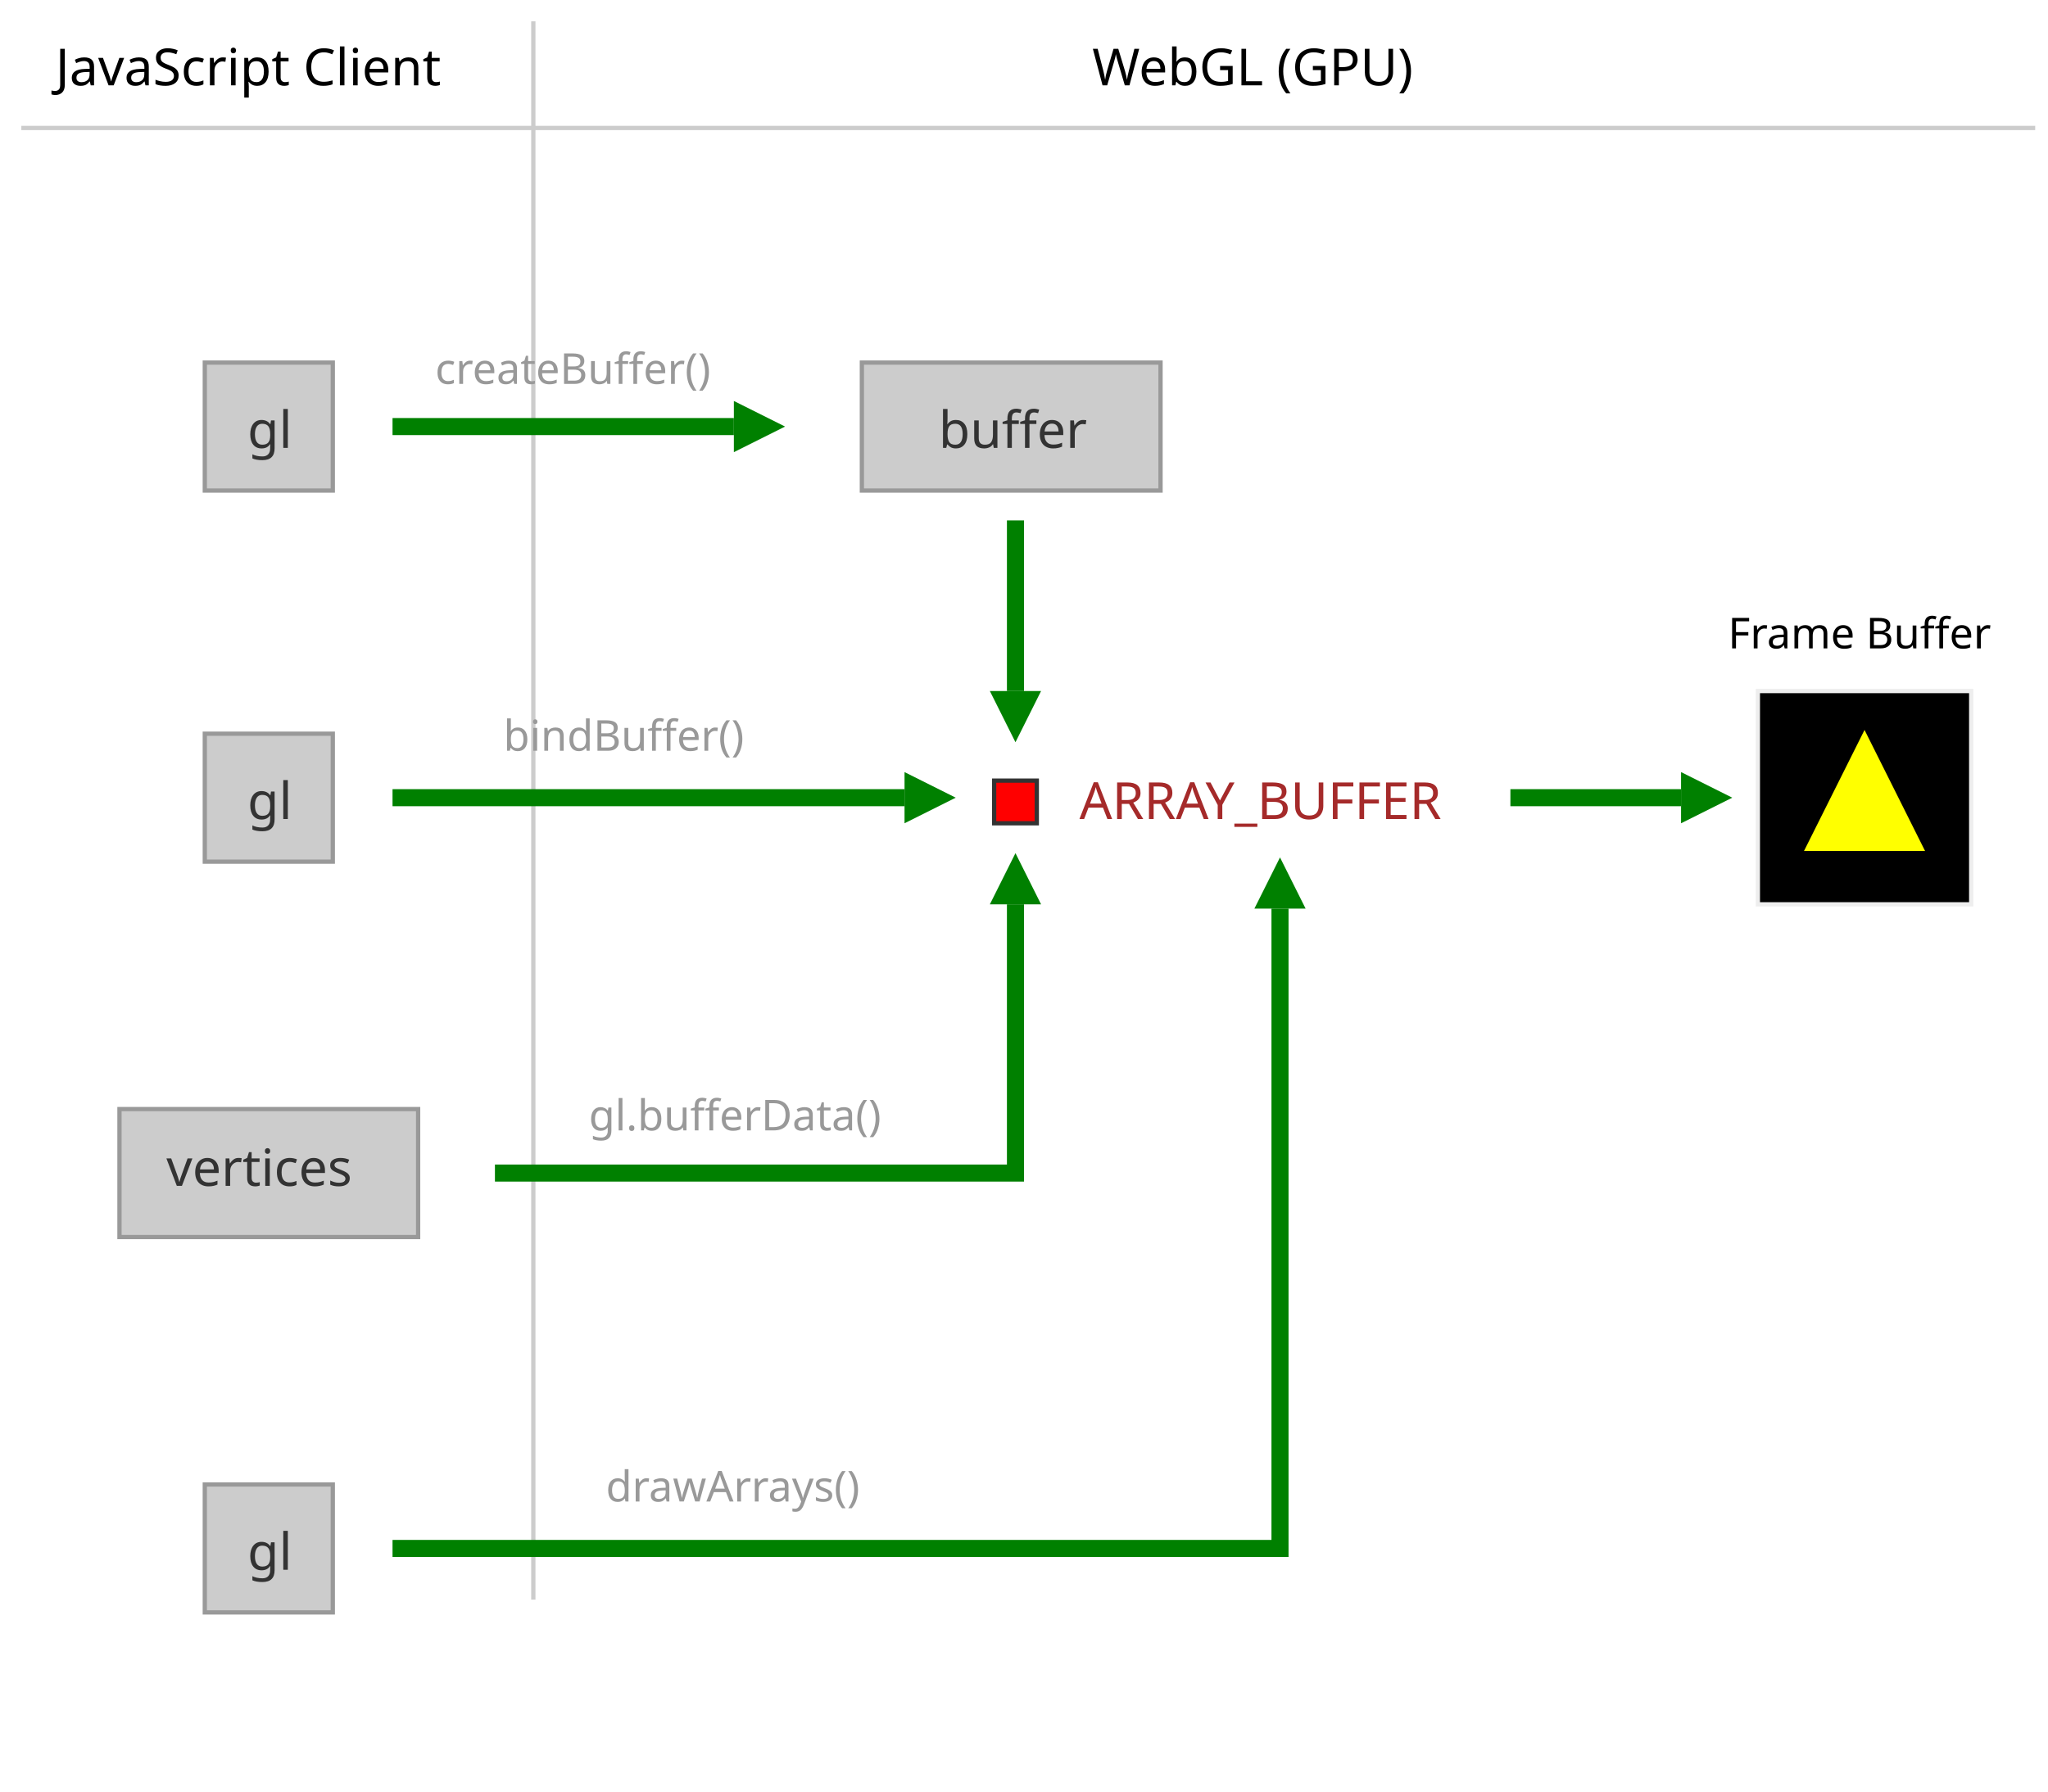
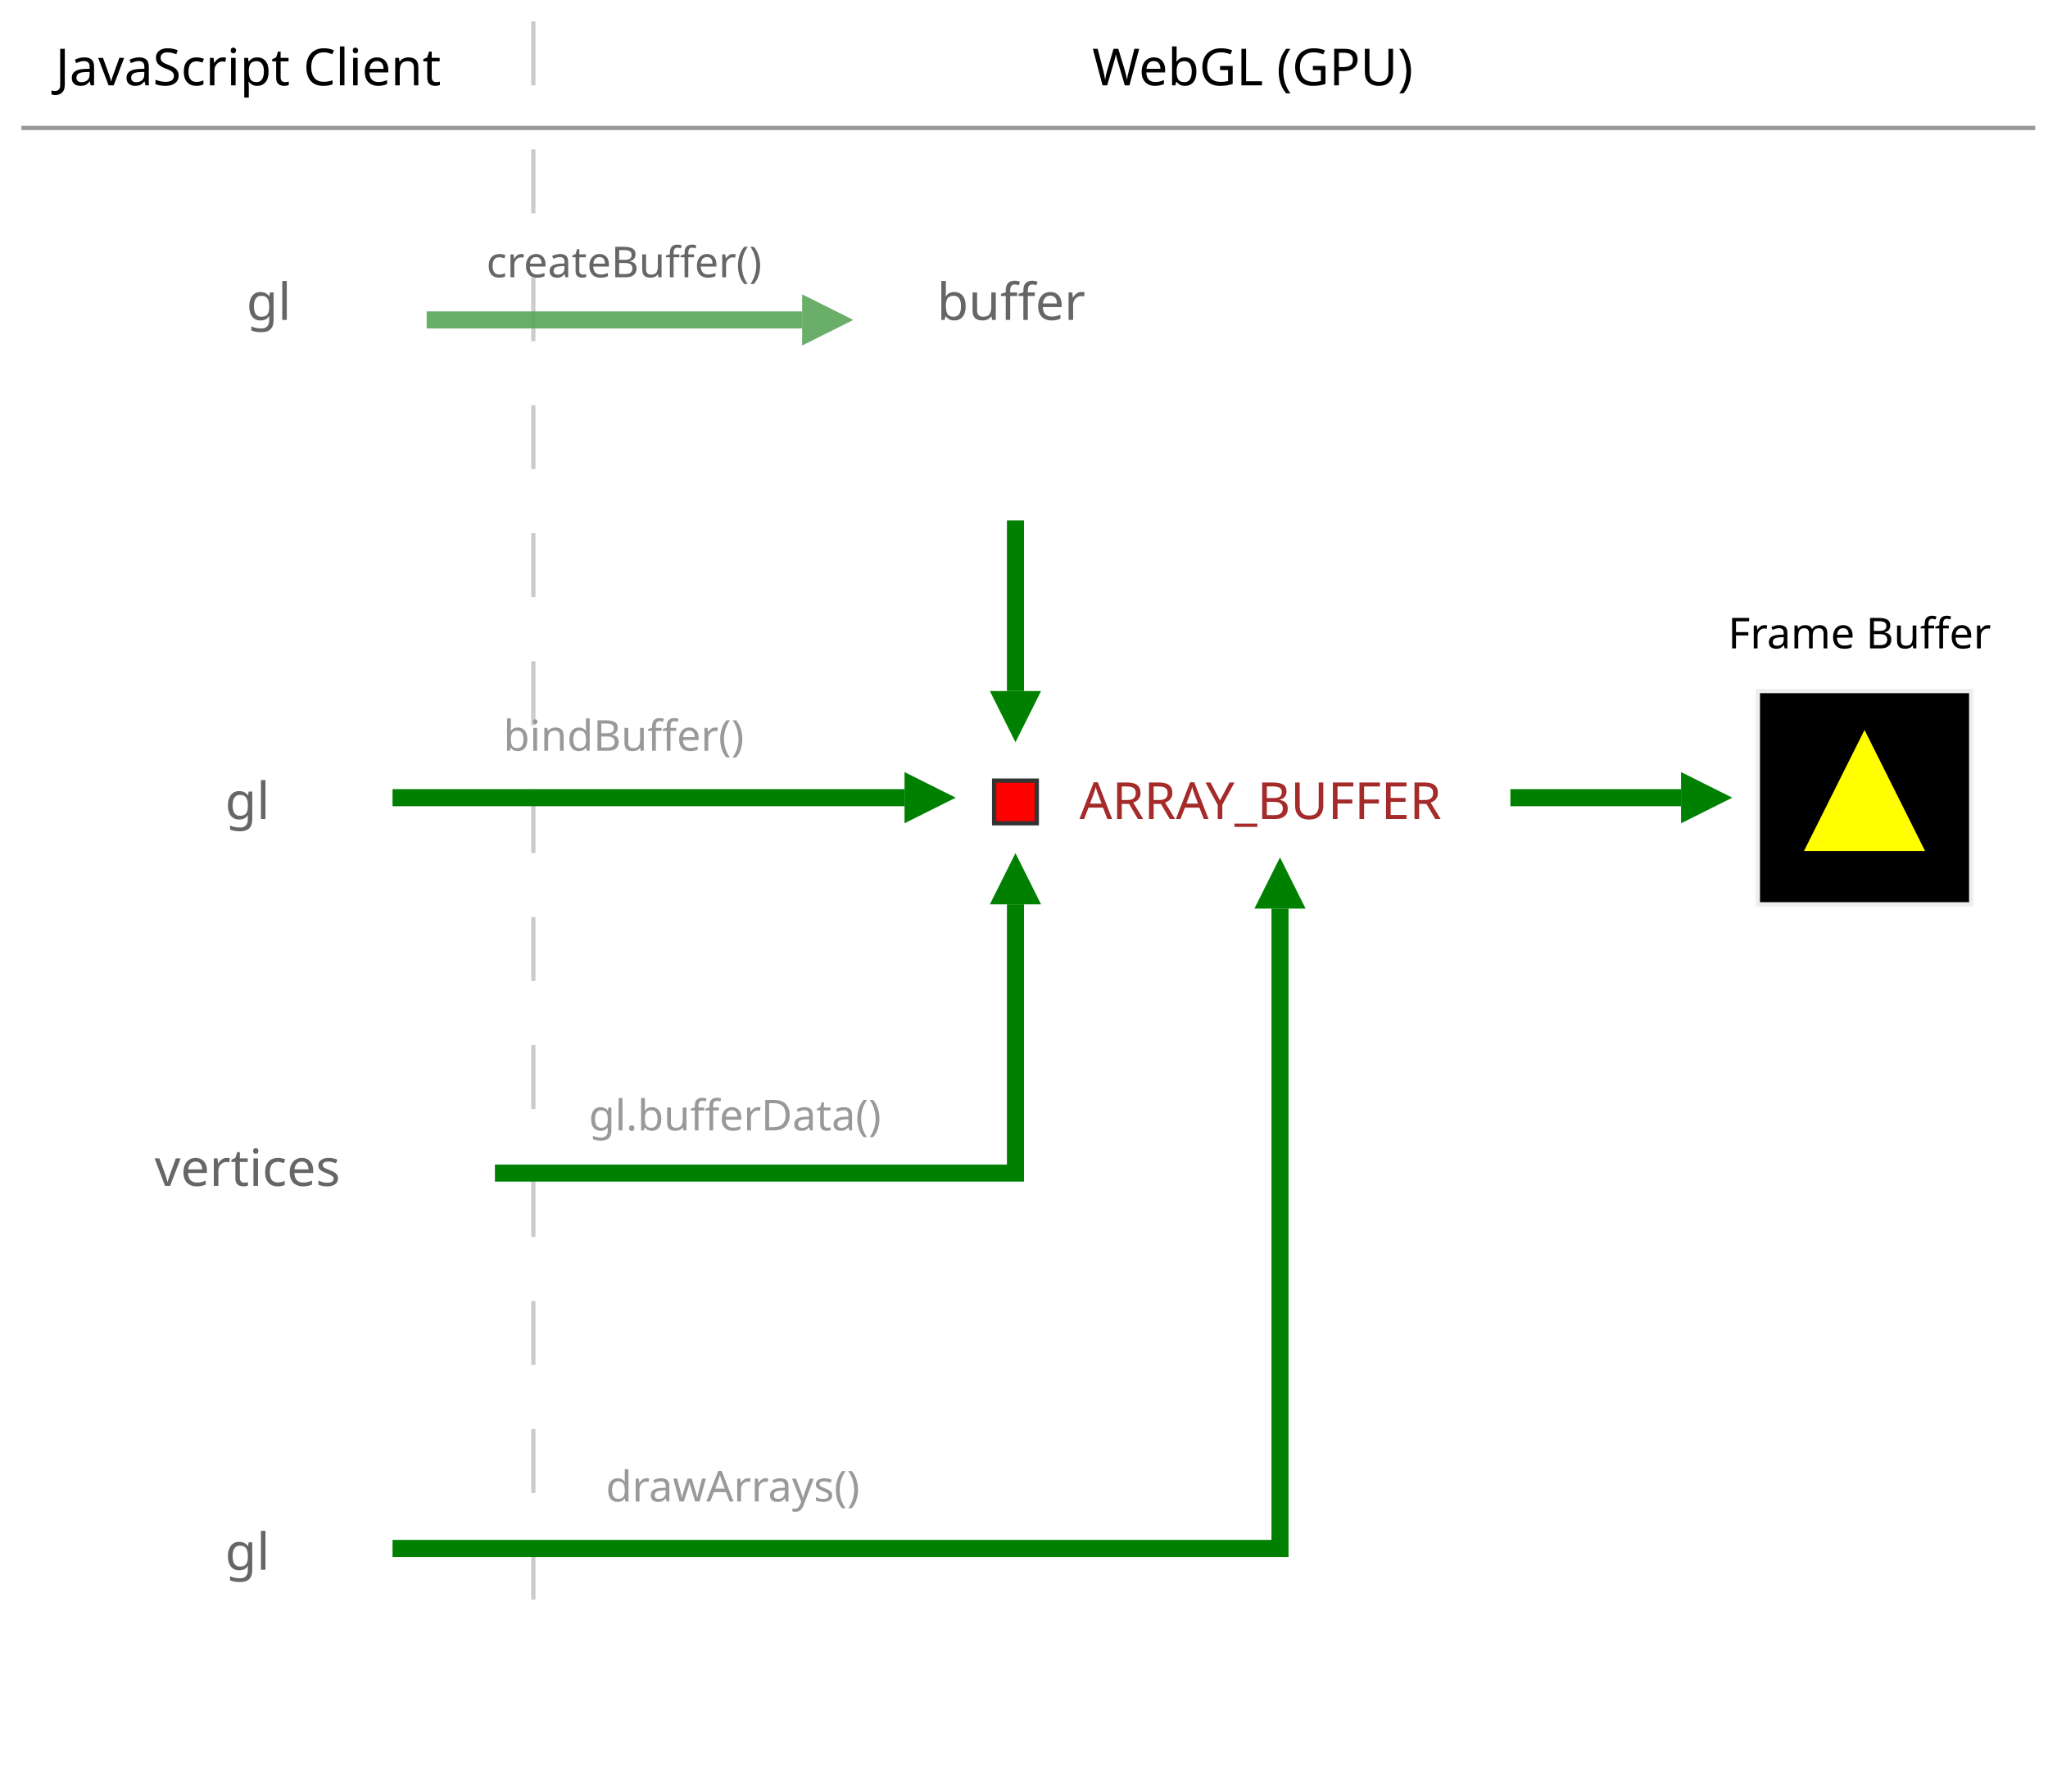
<svg xmlns="http://www.w3.org/2000/svg" xmlns:xlink="http://www.w3.org/1999/xlink" version="1.1" width="480" height="420">
  <defs>
+     <style type="text/css">
+             text.in-rect {
+                 font-family: verdana;
+                 font-size: 12px;
+                 fill: #666;
+                 text-anchor: middle;
+             }
+             
+             rect.wrap-text {
+                 fill: #eee;
+                 stroke: #aaa;
+             }
+             
+             
+             g.redArrow {
+                 stroke: hsla(0, 75%, 50%, 0.9);
+                 fill: none;
+             }
+             
+             #red-arrow-end-marker {
+                 stroke: none;
+                 fill: hsla(0, 75%, 50%, 0.9);
+             }
+             
+             g.greenArrow {
+                 stroke: hsla(120, 30%, 50%, 0.9);
+                 fill: none;
+             }
+             
+             #green-arrow-end-marker {
+                 stroke: none;
+                 fill: hsla(120, 30%, 50%, 0.9);
+             }
+             
+             g.blueArrow {
+                 stroke: hsla(240, 75%, 50%, 0.9);
+                 fill: none;
+             }
+             
+             #blue-arrow-end-marker {
+                 stroke: none;
+                 fill: hsla(240, 75%, 50%, 0.9);
+             }
+         </style>
+     <path id="arrow-end-path" d="M 0 0 L 50 25 L 0 50 z" />
+     <marker id="green-arrow-end-marker" viewBox="0 0 50 50" refX="0" refY="25" markerUnits="strokeWidth" markerWidth="3" markerHeight="3" orient="auto">
+       <use xlink:href="#arrow-end-path" />
+     </marker>
+     <marker id="red-arrow-end-marker" viewBox="0 0 50 50" refX="0" refY="25" markerUnits="strokeWidth" markerWidth="3" markerHeight="3" orient="auto">
+       <use xlink:href="#arrow-end-path" />
+     </marker>
+     <marker id="blue-arrow-end-marker" viewBox="0 0 50 50" refX="0" refY="25" markerUnits="strokeWidth" markerWidth="3" markerHeight="3" orient="auto">
+       <use xlink:href="#arrow-end-path" />
+     </marker>
    <marker id="triangle" viewBox="0 0 10 10" refX="0" refY="5" markerUnits="strokeWidth" markerWidth="4" markerHeight="3" orient="auto">
      <path d="M 0 0 L 10 5 L 0 10 z" fill="green" />
    </marker>
  </defs>
  <g>
    <use xlink:href="#whole-grid" />
    <text x="13" y="20" font-family="verdana" font-size="12" fill="black">JavaScript Client</text>
    <text x="256" y="20" font-family="verdana" font-size="12" fill="black">WebGL (GPU)</text>
-     <line x1="5" y1="30" x2="477" y2="30" stroke="#ccc" />
-     <line x1="125" y1="5" x2="125" y2="375" stroke="#ccc" />
-     <rect x="48" y="85" width="30" height="30" fill="#ccc" stroke="#999" />
-     <text x="58" y="105" font-family="verdana" font-size="12" fill="#333">gl</text>
-     <text x="102" y="90" font-family="verdana" font-size="10" fill="#999">createBuffer()</text>
-     <path d="M 92 100 h 80 " fill="none" stroke="green" stroke-width="4" marker-end="url(#triangle)" />
-     <rect x="202" y="85" width="70" height="30" fill="#ccc" stroke="#999" />
-     <text x="220" y="105" font-family="verdana" font-size="12" fill="#333">buffer</text>
-     <rect x="48" y="172" width="30" height="30" fill="#ccc" stroke="#999" />
-     <text x="58" y="192" font-family="verdana" font-size="12" fill="#333">gl</text>
+     <line x1="5" y1="30" x2="477" y2="30" stroke="#999" />
+     <line x1="125" y1="5" x2="125" y2="375" stroke="#ccc" stroke-dasharray="15 15" />
+     <text x="63" y="75" class="in-rect">gl</text>
+     <text x="114" y="65" font-family="verdana" font-size="10" fill="#666">createBuffer()</text>
+     <g class="greenArrow">
+       <path d="M 100 75 L 188 75" stroke-width="4" marker-end="url(#green-arrow-end-marker)" />
+     </g>
+     <text x="237" y="75" class="in-rect">buffer</text>
+     <text x="58" y="192" class="in-rect">gl</text>
    <text x="118" y="176" font-family="verdana" font-size="10" fill="#999">bindBuffer()</text>
    <path d="M 92 187 h 120 " fill="none" stroke="green" stroke-width="4" marker-end="url(#triangle)" />
    <rect x="233" y="183" width="10" height="10" fill="red" stroke="#333" />
    <text x="253" y="192" font-family="verdana" font-size="12" fill="brown">ARRAY_BUFFER</text>
    <path d="M 238 122 v 40 " fill="none" stroke="green" stroke-width="4" marker-end="url(#triangle)" />
-     <rect x="28" y="260" width="70" height="30" fill="#ccc" stroke="#999" />
-     <text x="39" y="278" font-family="verdana" font-size="12" fill="#333">vertices</text>
+     <text x="58" y="278" class="in-rect">vertices</text>
    <text x="138" y="265" font-family="verdana" font-size="10" fill="#999">gl.bufferData()</text>
    <path d="M 116 275 h 122 v -63" fill="none" stroke="green" stroke-width="4" marker-end="url(#triangle)" />
-     <rect x="48" y="348" width="30" height="30" fill="#ccc" stroke="#999" />
-     <text x="58" y="368" font-family="verdana" font-size="12" fill="#333">gl</text>
+     <text x="58" y="368" class="in-rect">gl</text>
    <text x="142" y="352" font-family="verdana" font-size="10" fill="#999">drawArrays()</text>
    <path d="M 92 363 h 208 v -150 " fill="none" stroke="green" stroke-width="4" marker-end="url(#triangle)" />
    <path d="M 354 187 h 40 " fill="none" stroke="green" stroke-width="4" marker-end="url(#triangle)" />
    <text x="405" y="152" font-family="verdana" font-size="10" fill="#000">Frame Buffer</text>
    <rect x="412" y="162" width="50" height="50" fill="black" stroke="#eee" />
    <path d="M 437 170 l -15 30 l 30 0 z" fill="yellow" stroke="black" />
  </g>
</svg>
